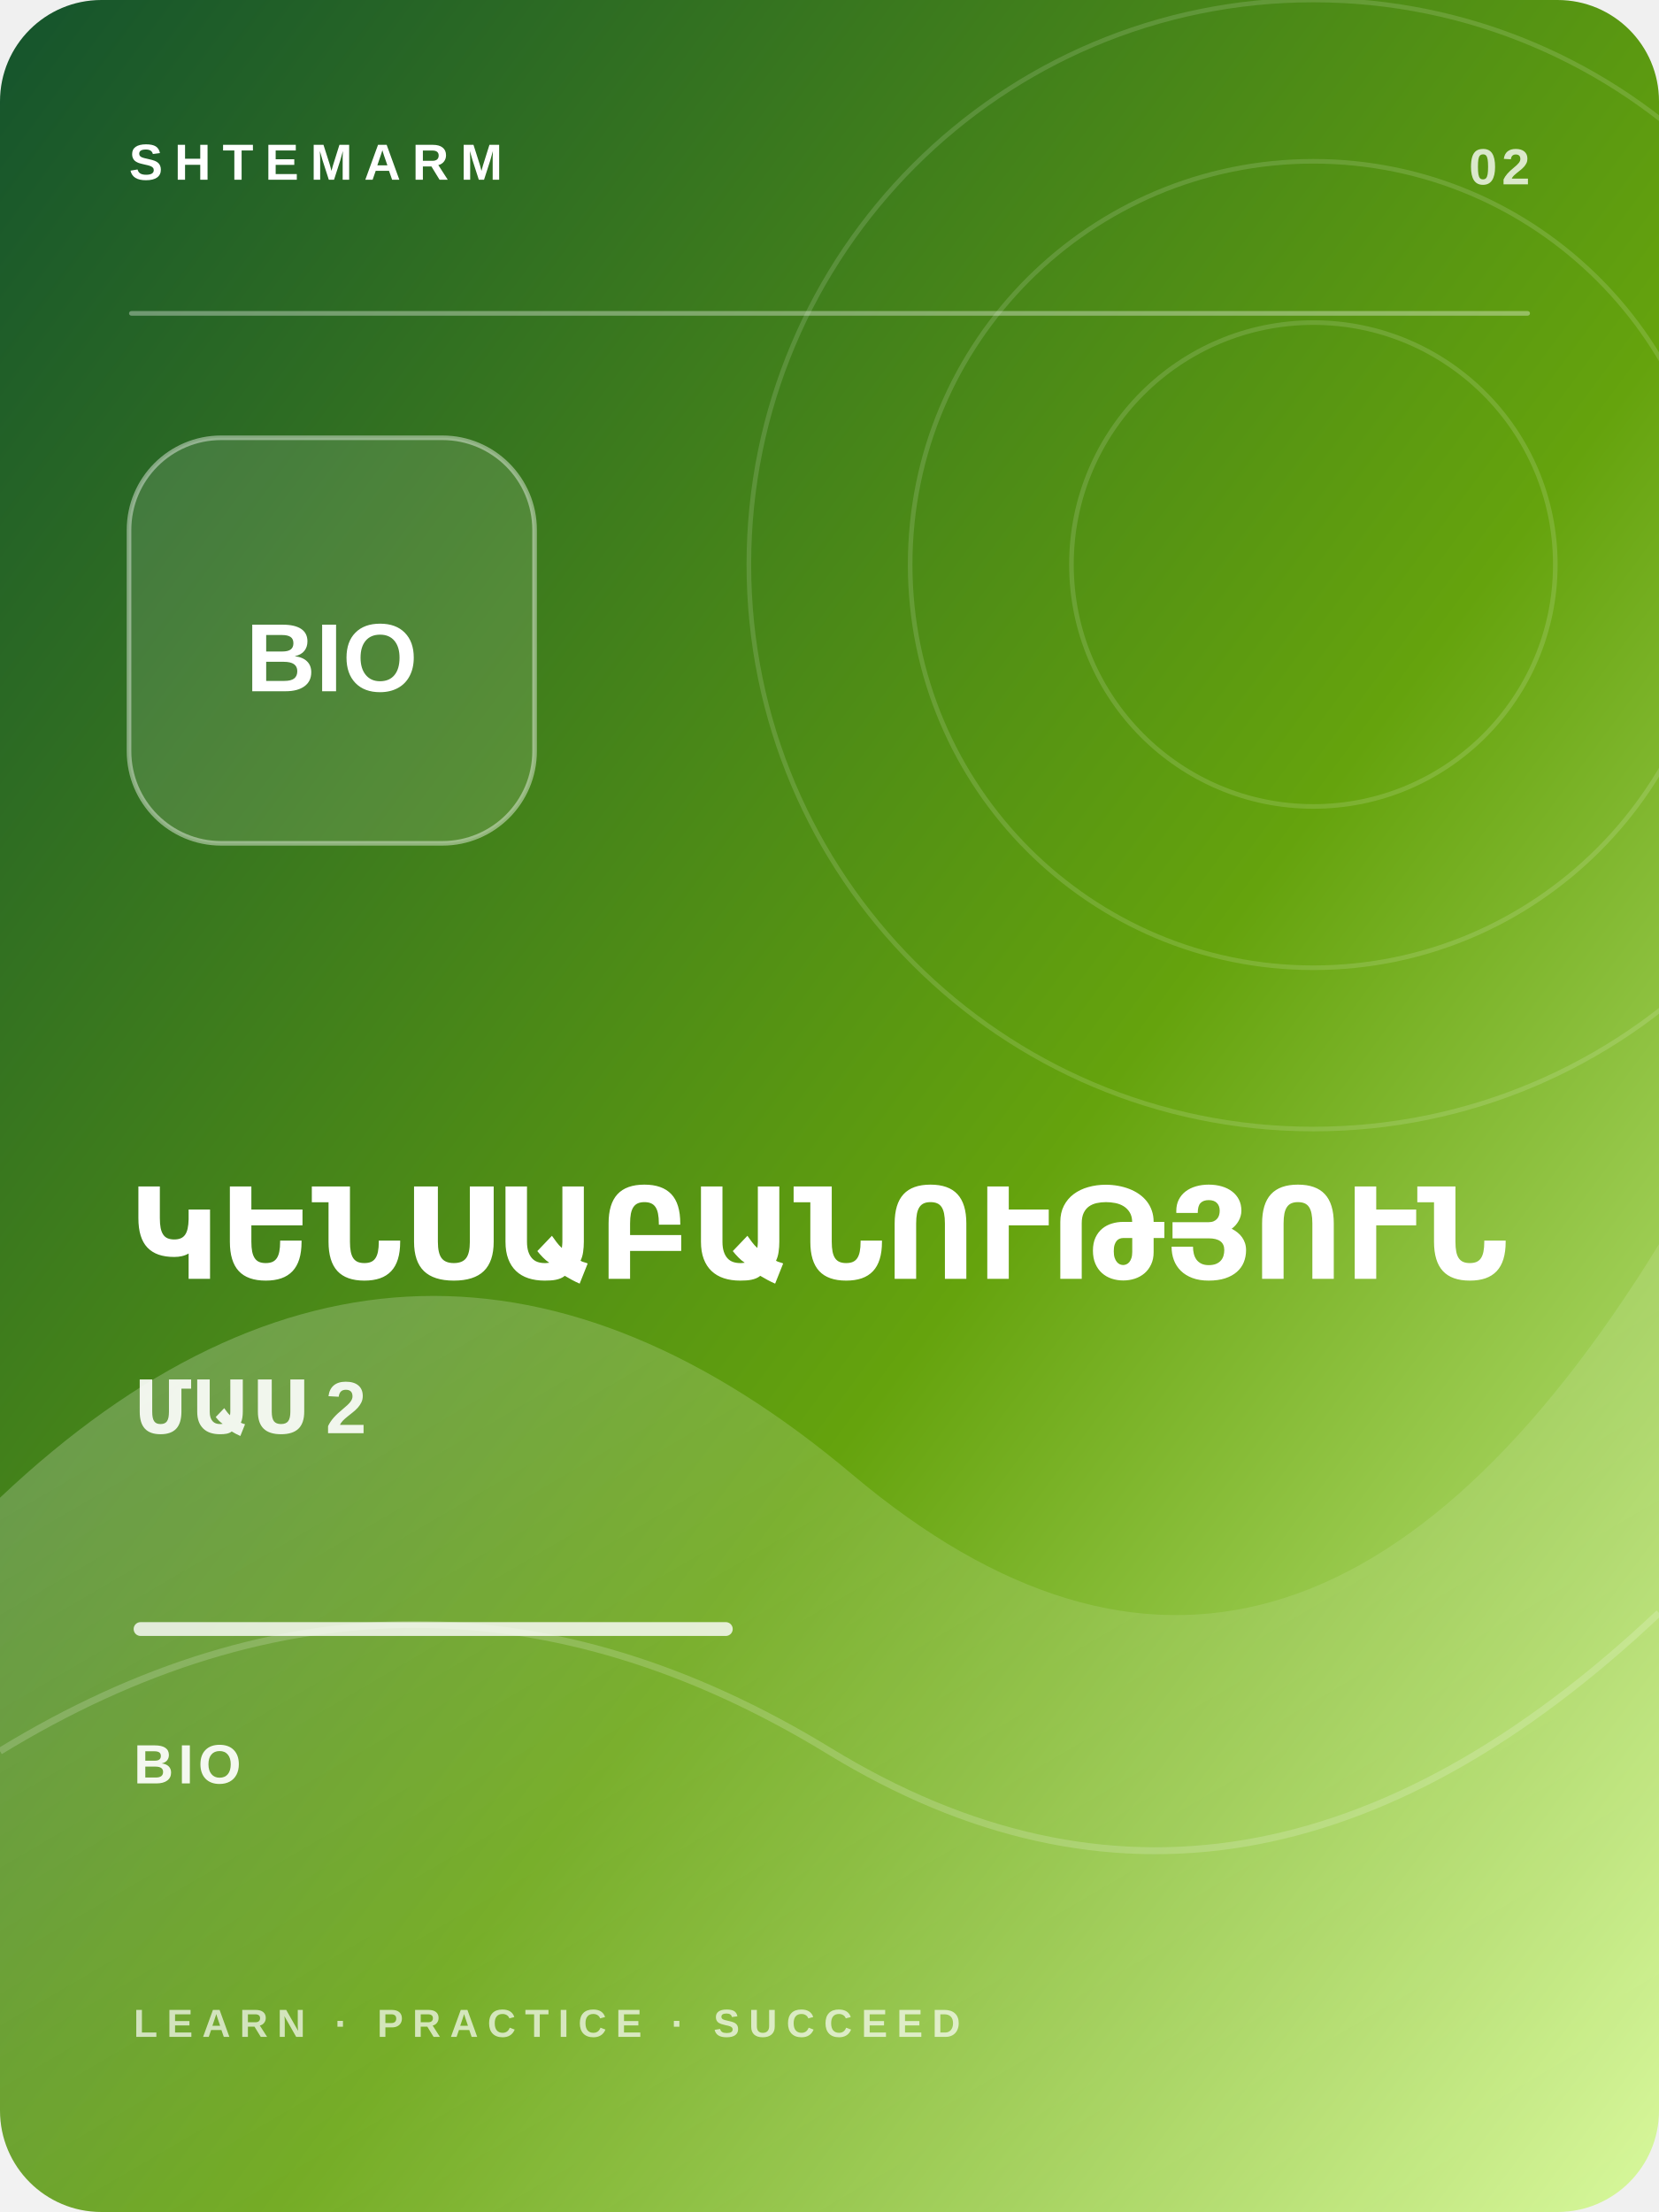
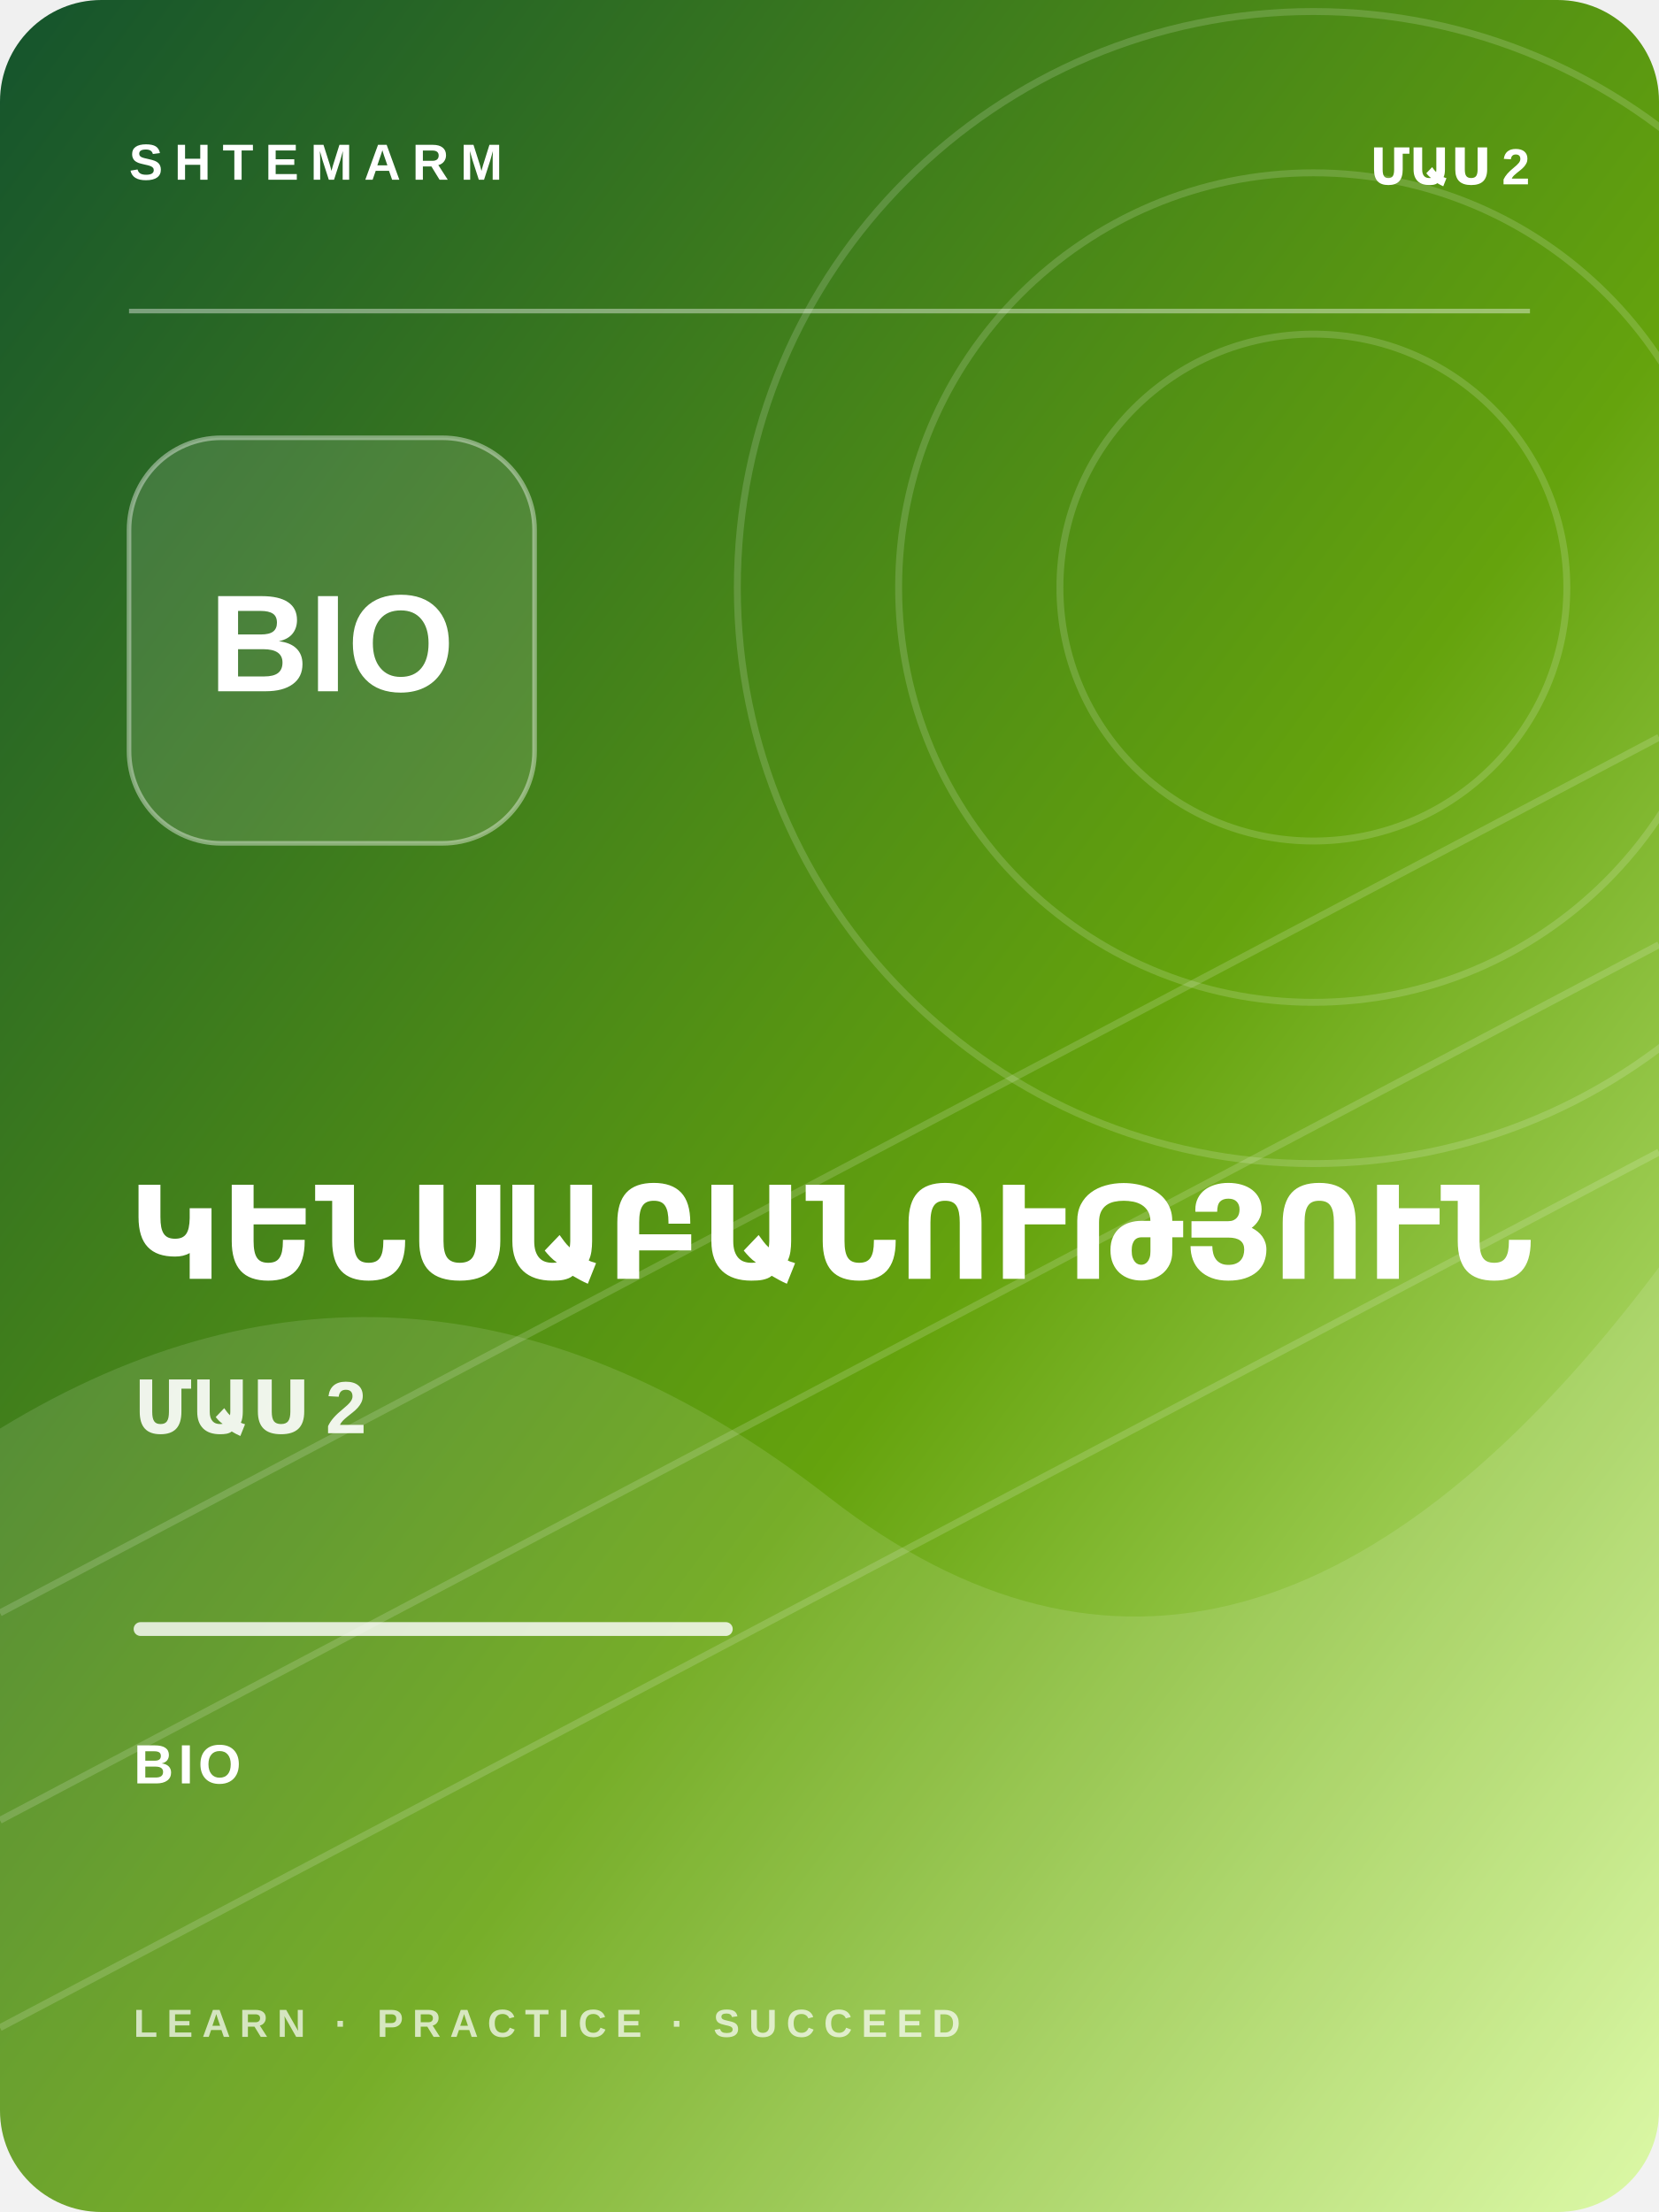
<svg xmlns="http://www.w3.org/2000/svg" width="720" height="960" viewBox="0 0 720 960" role="img" aria-label="ԿԵՆՍԱԲԱՆՈՒԹՅՈՒՆ · ՄԱՍ 2">
  <defs>
-     <linearGradient id="bg" x1="0" y1="0" x2="1" y2="1">
+     <linearGradient id="g" x1="0" y1="0" x2="1" y2="1">
      <stop stop-color="#14532d" />
      <stop offset=".58" stop-color="#65a30d" />
      <stop offset="1" stop-color="#d9f99d" />
    </linearGradient>
-     <linearGradient id="glow" x1="0" y1="0" x2="1" y2="1">
-       <stop stop-color="#fff" stop-opacity=".24" />
-       <stop offset="1" stop-color="#fff" stop-opacity="0" />
-     </linearGradient>
  </defs>
-   <rect width="720" height="960" rx="44" fill="url(#bg)" />
-   <circle cx="570" cy="245" r="245" fill="none" stroke="#fff" stroke-opacity=".14" stroke-width="2" />
-   <circle cx="570" cy="245" r="175" fill="none" stroke="#fff" stroke-opacity=".14" stroke-width="2" />
-   <circle cx="570" cy="245" r="105" fill="none" stroke="#fff" stroke-opacity=".14" stroke-width="2" />
-   <path d="M0 650 Q180 480 370 640 T720 540 V960 H0Z" fill="url(#glow)" />
-   <path d="M0 760 Q180 650 360 760 T720 700" fill="none" stroke="#fff" stroke-opacity=".18" stroke-width="3" />
+   <rect width="720" height="960" rx="44" fill="url(#g)" />
+   <g fill="none" stroke="#fff" stroke-opacity=".16" stroke-width="3">
+     <circle cx="570" cy="255" r="250" />
+     <circle cx="570" cy="255" r="180" />
+     <circle cx="570" cy="255" r="110" />
+     <path d="M0 700L720 320M0 790L720 410M0 880L720 500" />
+   </g>
+   <path d="M0 620Q180 510 360 650T720 550V960H0Z" fill="#fff" fill-opacity=".12" />
  <text x="56" y="78" fill="#fff" font-family="Arial,sans-serif" font-size="22" font-weight="800" letter-spacing="5">SHTEMARM</text>
-   <text x="664" y="80" text-anchor="end" fill="#fff" fill-opacity=".78" font-family="Arial,sans-serif" font-size="22" font-weight="800" letter-spacing="2">02</text>
-   <rect x="56" y="135" width="608" height="2" rx="1" fill="#fff" fill-opacity=".35" />
-   <rect x="56" y="190" width="176" height="176" rx="40" fill="#fff" fill-opacity=".12" stroke="#fff" stroke-opacity=".42" stroke-width="2" />
-   <text x="144" y="300" text-anchor="middle" fill="#fff" font-family="Arial,sans-serif" font-size="42" font-weight="800">BIO</text>
-   <text x="56" y="555" fill="#fff" font-family="Arial,sans-serif" font-size="55" font-weight="900">ԿԵՆՍԱԲԱՆՈՒԹՅՈՒՆ</text>
+   <text x="664" y="80" text-anchor="end" fill="#fff" font-family="Arial,sans-serif" font-size="22" font-weight="800">ՄԱՍ 2</text>
+   <path d="M56 135H664" stroke="#fff" stroke-opacity=".4" stroke-width="2" />
+   <rect x="56" y="190" width="176" height="176" rx="40" fill="#fff" fill-opacity=".12" stroke="#fff" stroke-opacity=".4" stroke-width="2" />
+   <text x="144" y="300" text-anchor="middle" fill="#fff" font-family="Arial,sans-serif" font-size="60" font-weight="900">BIO</text>
+   <text x="56" y="555" fill="#fff" font-family="Arial,sans-serif" font-size="56" font-weight="900">ԿԵՆՍԱԲԱՆՈՒԹՅՈՒՆ</text>
  <text x="58" y="622" fill="#fff" fill-opacity=".9" font-family="Arial,sans-serif" font-size="32" font-weight="700">ՄԱՍ 2</text>
  <rect x="58" y="704" width="260" height="6" rx="3" fill="#fff" fill-opacity=".8" />
-   <text x="58" y="774" fill="#fff" fill-opacity=".92" font-family="Arial,sans-serif" font-size="24" font-weight="700" letter-spacing="2">BIO</text>
-   <text x="58" y="884" fill="#fff" fill-opacity=".68" font-family="Arial,sans-serif" font-size="17" font-weight="700" letter-spacing="4">LEARN · PRACTICE · SUCCEED</text>
+   <text x="58" y="774" fill="#fff" font-family="Arial,sans-serif" font-size="24" font-weight="700" letter-spacing="2">BIO</text>
+   <text x="58" y="884" fill="#fff" fill-opacity=".7" font-family="Arial,sans-serif" font-size="17" font-weight="700" letter-spacing="4">LEARN · PRACTICE · SUCCEED</text>
</svg>
